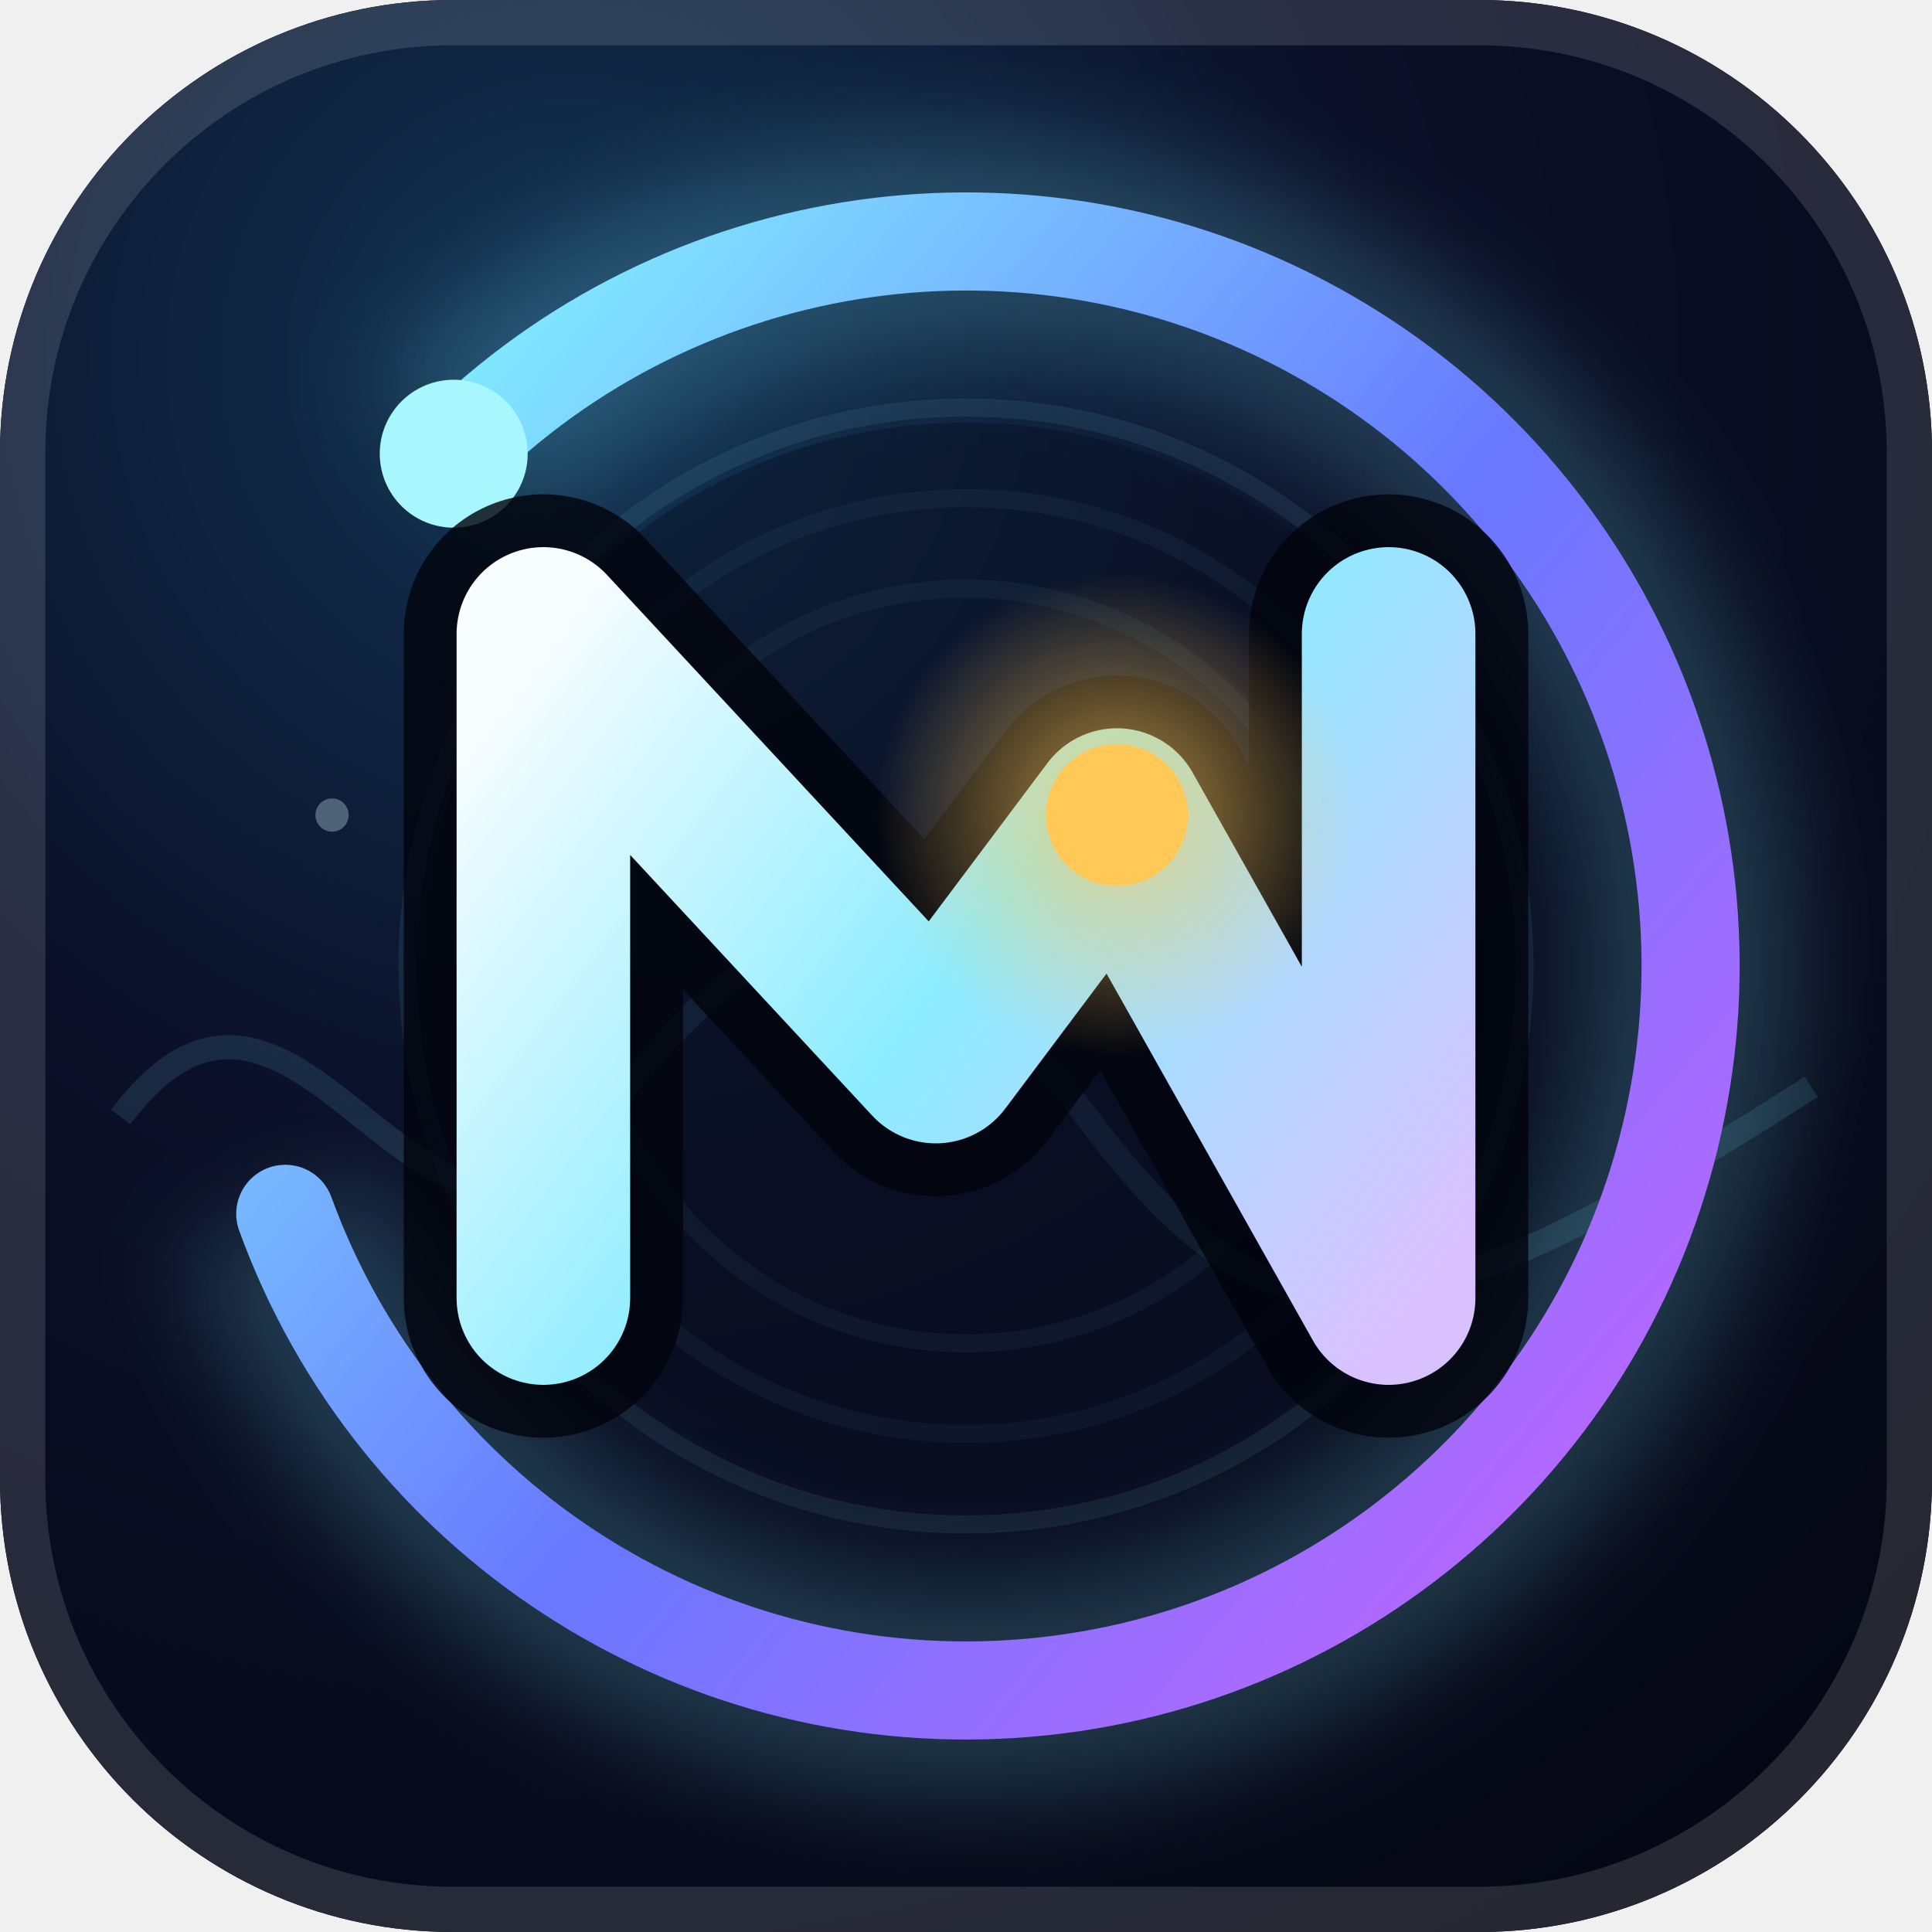
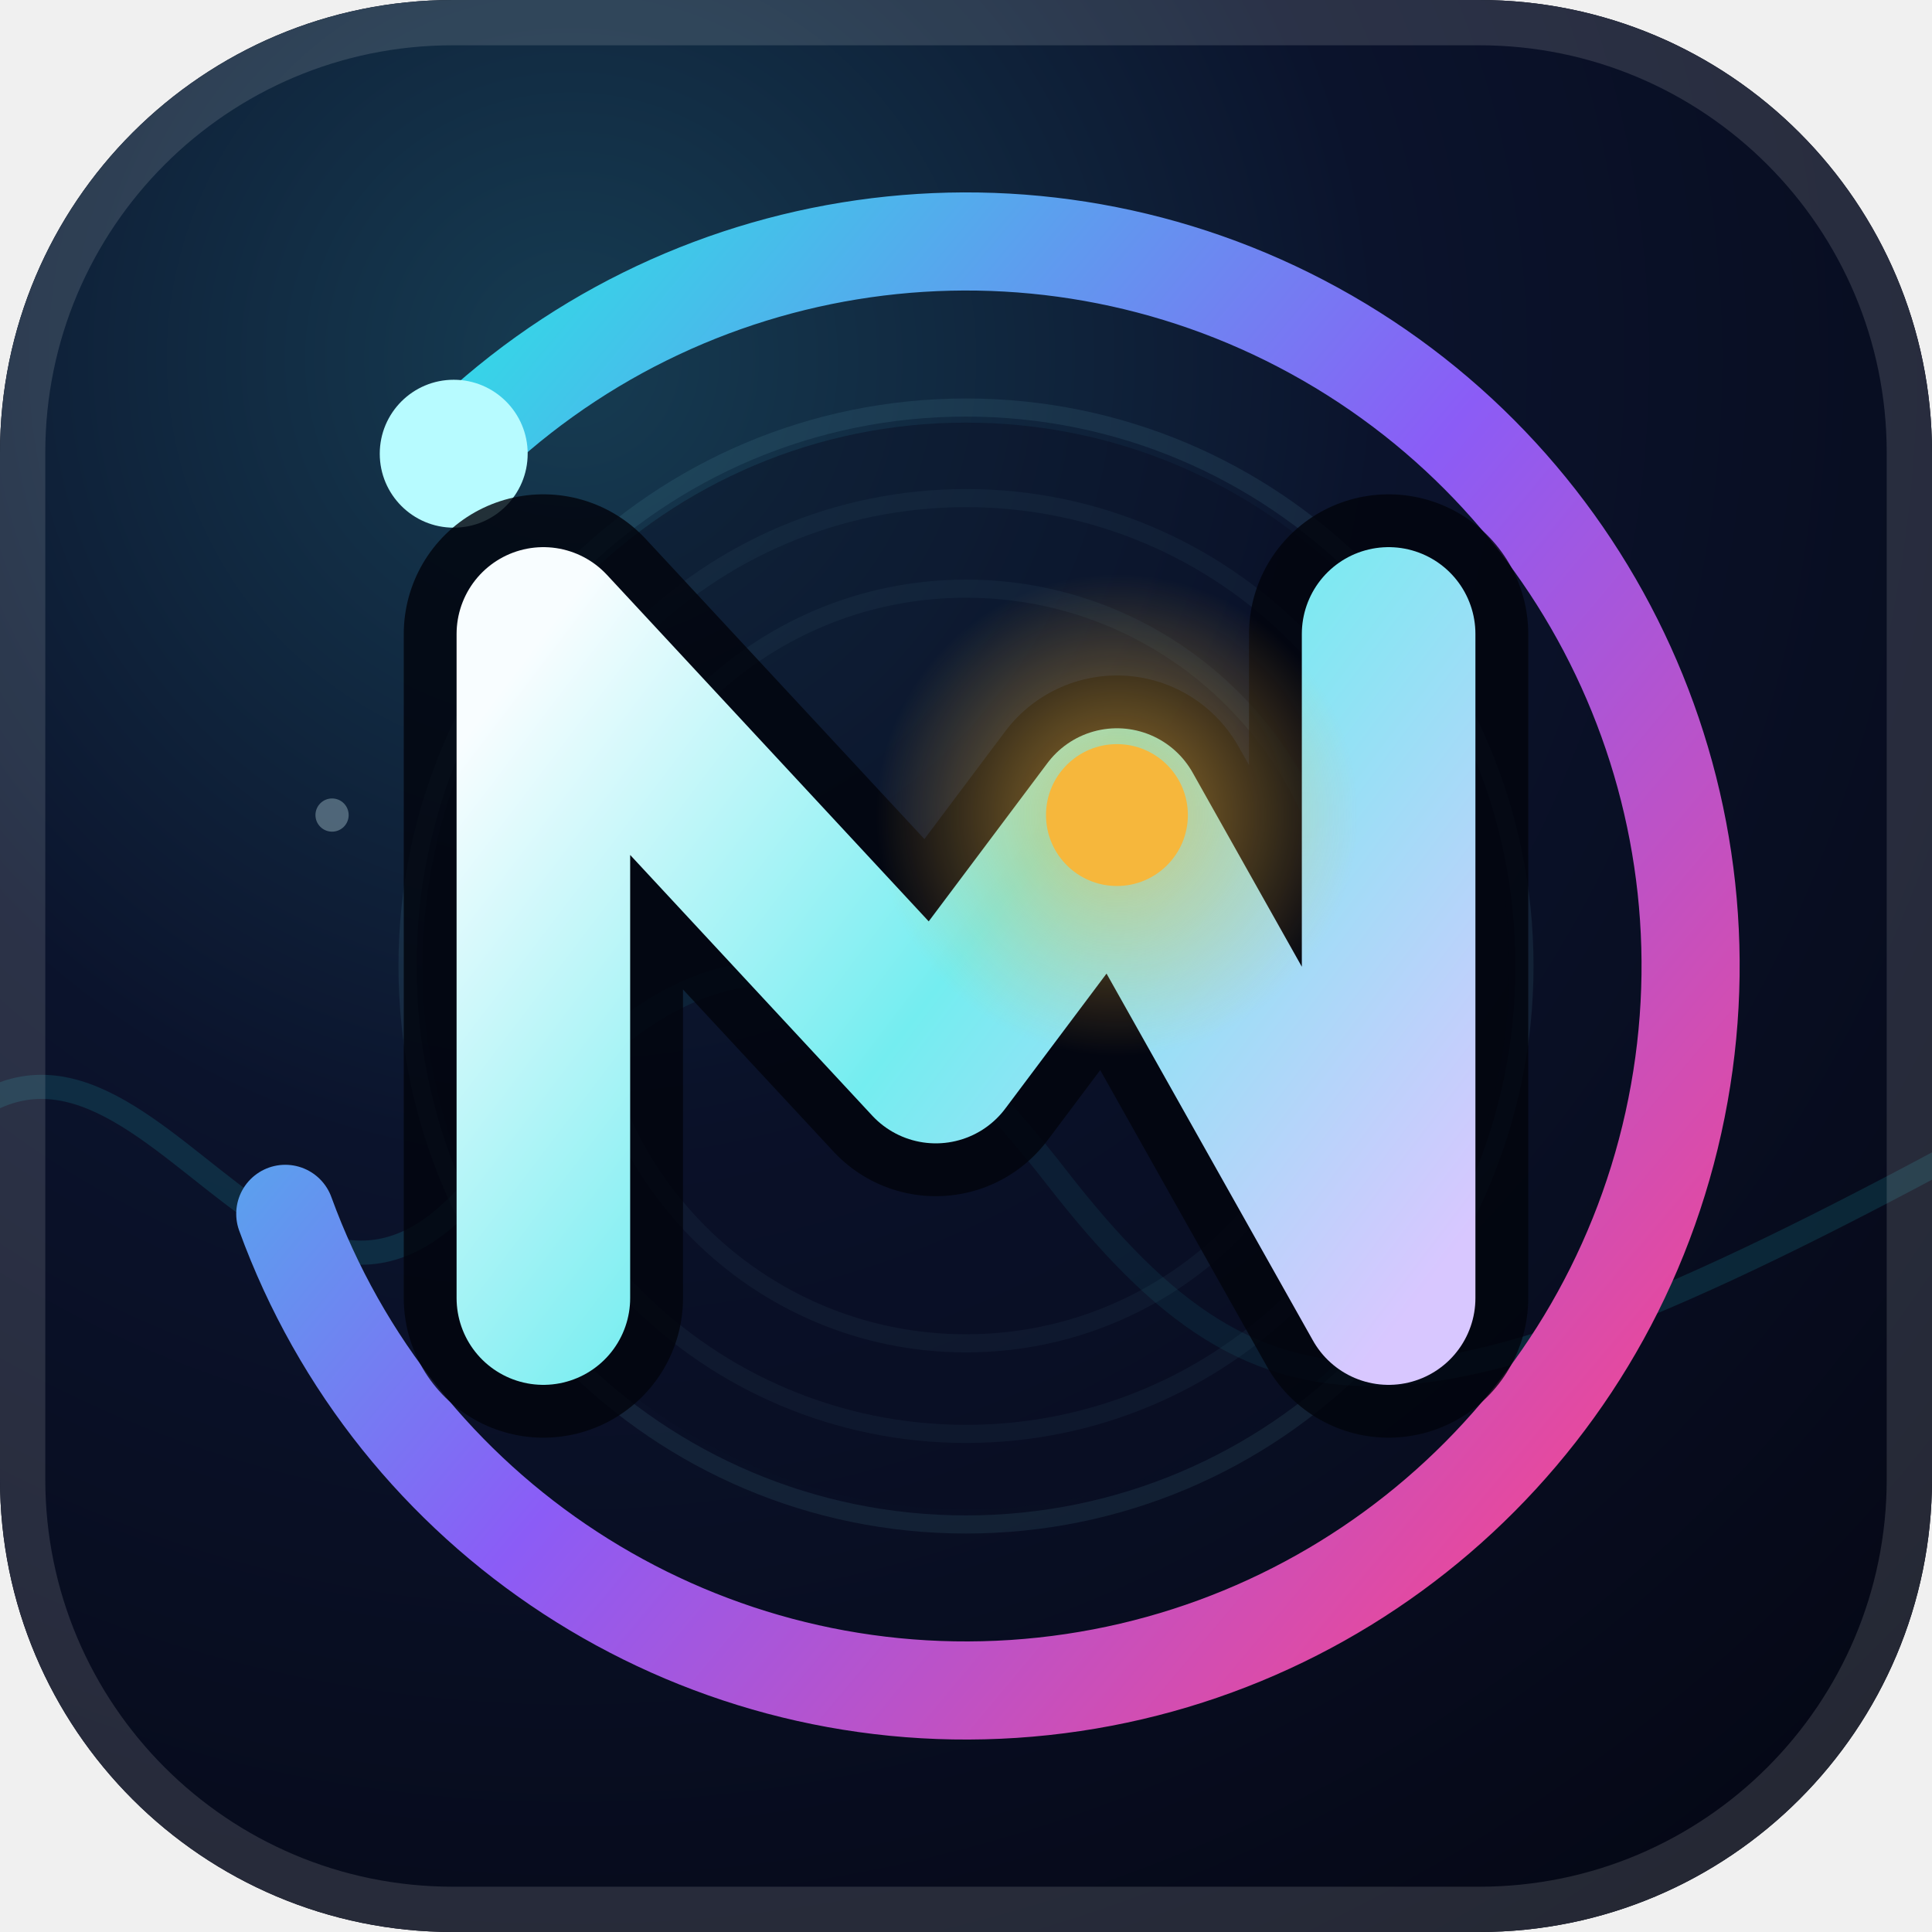
<svg xmlns="http://www.w3.org/2000/svg" viewBox="0 0 64 64" role="img" aria-labelledby="title desc">
  <defs>
    <radialGradient id="surface" cx="0" cy="0" r="1" gradientTransform="translate(19 12) rotate(48) scale(62)" gradientUnits="userSpaceOnUse">
-       <stop stop-color="#123454" />
-       <stop offset=".43" stop-color="#0b1028" />
-       <stop offset="1" stop-color="#050713" />
+       <stop stop-color="#163c52" />
+       <stop offset=".43" stop-color="#0b132c" />
+       <stop offset="1" stop-color="#050816" />
    </radialGradient>
    <linearGradient id="orbit" x1="11" y1="13" x2="54" y2="49" gradientUnits="userSpaceOnUse">
-       <stop stop-color="#83f3ff" />
-       <stop offset=".55" stop-color="#6878ff" />
-       <stop offset="1" stop-color="#b867ff" />
+       <stop stop-color="#2de2e6" />
+       <stop offset=".52" stop-color="#8b5cf6" />
+       <stop offset="1" stop-color="#ec4899" />
    </linearGradient>
    <linearGradient id="signal" x1="18" y1="21" x2="47" y2="43" gradientUnits="userSpaceOnUse">
      <stop stop-color="#f8fdff" />
-       <stop offset=".48" stop-color="#8cecff" />
-       <stop offset="1" stop-color="#d9c1ff" />
+       <stop offset=".48" stop-color="#74edf0" />
+       <stop offset="1" stop-color="#d8c7ff" />
    </linearGradient>
    <radialGradient id="pulse" cx="0" cy="0" r="1" gradientTransform="translate(37 27) scale(8)" gradientUnits="userSpaceOnUse">
-       <stop stop-color="#ffc857" stop-opacity=".7" />
-       <stop offset="1" stop-color="#ffc857" stop-opacity="0" />
+       <stop stop-color="#f6b73c" stop-opacity=".62" />
+       <stop offset="1" stop-color="#f6b73c" stop-opacity="0" />
    </radialGradient>
-     <filter id="glow" x="-40%" y="-40%" width="180%" height="180%">
-       <feGaussianBlur stdDeviation="1.6" />
-     </filter>
    <clipPath id="tile">
      <rect width="64" height="64" rx="15" />
    </clipPath>
  </defs>
  <g clip-path="url(#tile)">
-     <rect width="64" height="64" fill="#050713" />
+     <rect width="64" height="64" fill="#050816" />
    <rect width="64" height="64" fill="url(#surface)" />
-     <path d="M4 37c6-8 10 8 16 0s10-8 16 0 10 8 24-1" fill="none" stroke="#75e8ff" stroke-opacity=".12" stroke-width=".8" />
+     <path d="M-3 39c7-10 12 9 19 0s12-9 19 0 12 9 32-2" fill="none" stroke="#2de2e6" stroke-opacity=".13" stroke-width=".8" />
    <g fill="none" stroke="#8beeff" stroke-opacity=".08" stroke-width=".6">
      <circle cx="32" cy="32" r="12.5" />
      <circle cx="32" cy="32" r="15.5" />
      <circle cx="32" cy="32" r="18.5" />
    </g>
    <g fill="#d9f9ff" opacity=".32">
      <circle cx="11" cy="27" r=".55" />
      <circle cx="51" cy="16" r=".45" />
      <circle cx="53" cy="44" r=".6" />
      <circle cx="24" cy="10" r=".4" />
    </g>
-     <circle cx="32" cy="32" r="18" fill="#080b1d" opacity=".42" />
-     <path d="M15.03 15.03A24 24 0 1 1 9.45 40.21" fill="none" stroke="#7feeff" stroke-opacity=".2" stroke-width="7" filter="url(#glow)" />
+     <circle cx="32" cy="32" r="18" fill="#080d22" opacity=".46" />
    <path d="M15.03 15.03A24 24 0 1 1 9.45 40.21" fill="none" stroke="url(#orbit)" stroke-width="3.25" stroke-linecap="round" />
-     <circle cx="15.03" cy="15.03" r="2.45" fill="#a8f7ff" />
+     <circle cx="15.03" cy="15.03" r="2.45" fill="#b7fbff" />
    <path d="M18 43V21l13 14 6-8 9 16V21" fill="none" stroke="#02040d" stroke-opacity=".82" stroke-width="9.25" stroke-linecap="round" stroke-linejoin="round" />
    <path d="M18 43V21l13 14 6-8 9 16V21" fill="none" stroke="url(#signal)" stroke-width="5.75" stroke-linecap="round" stroke-linejoin="round" />
    <circle cx="37" cy="27" r="8" fill="url(#pulse)" />
-     <circle cx="37" cy="27" r="2.35" fill="#ffc857" />
+     <circle cx="37" cy="27" r="2.35" fill="#f6b73c" />
    <rect x=".75" y=".75" width="62.5" height="62.5" rx="14.25" fill="none" stroke="#fff" stroke-opacity=".13" stroke-width="1.5" />
  </g>
</svg>
